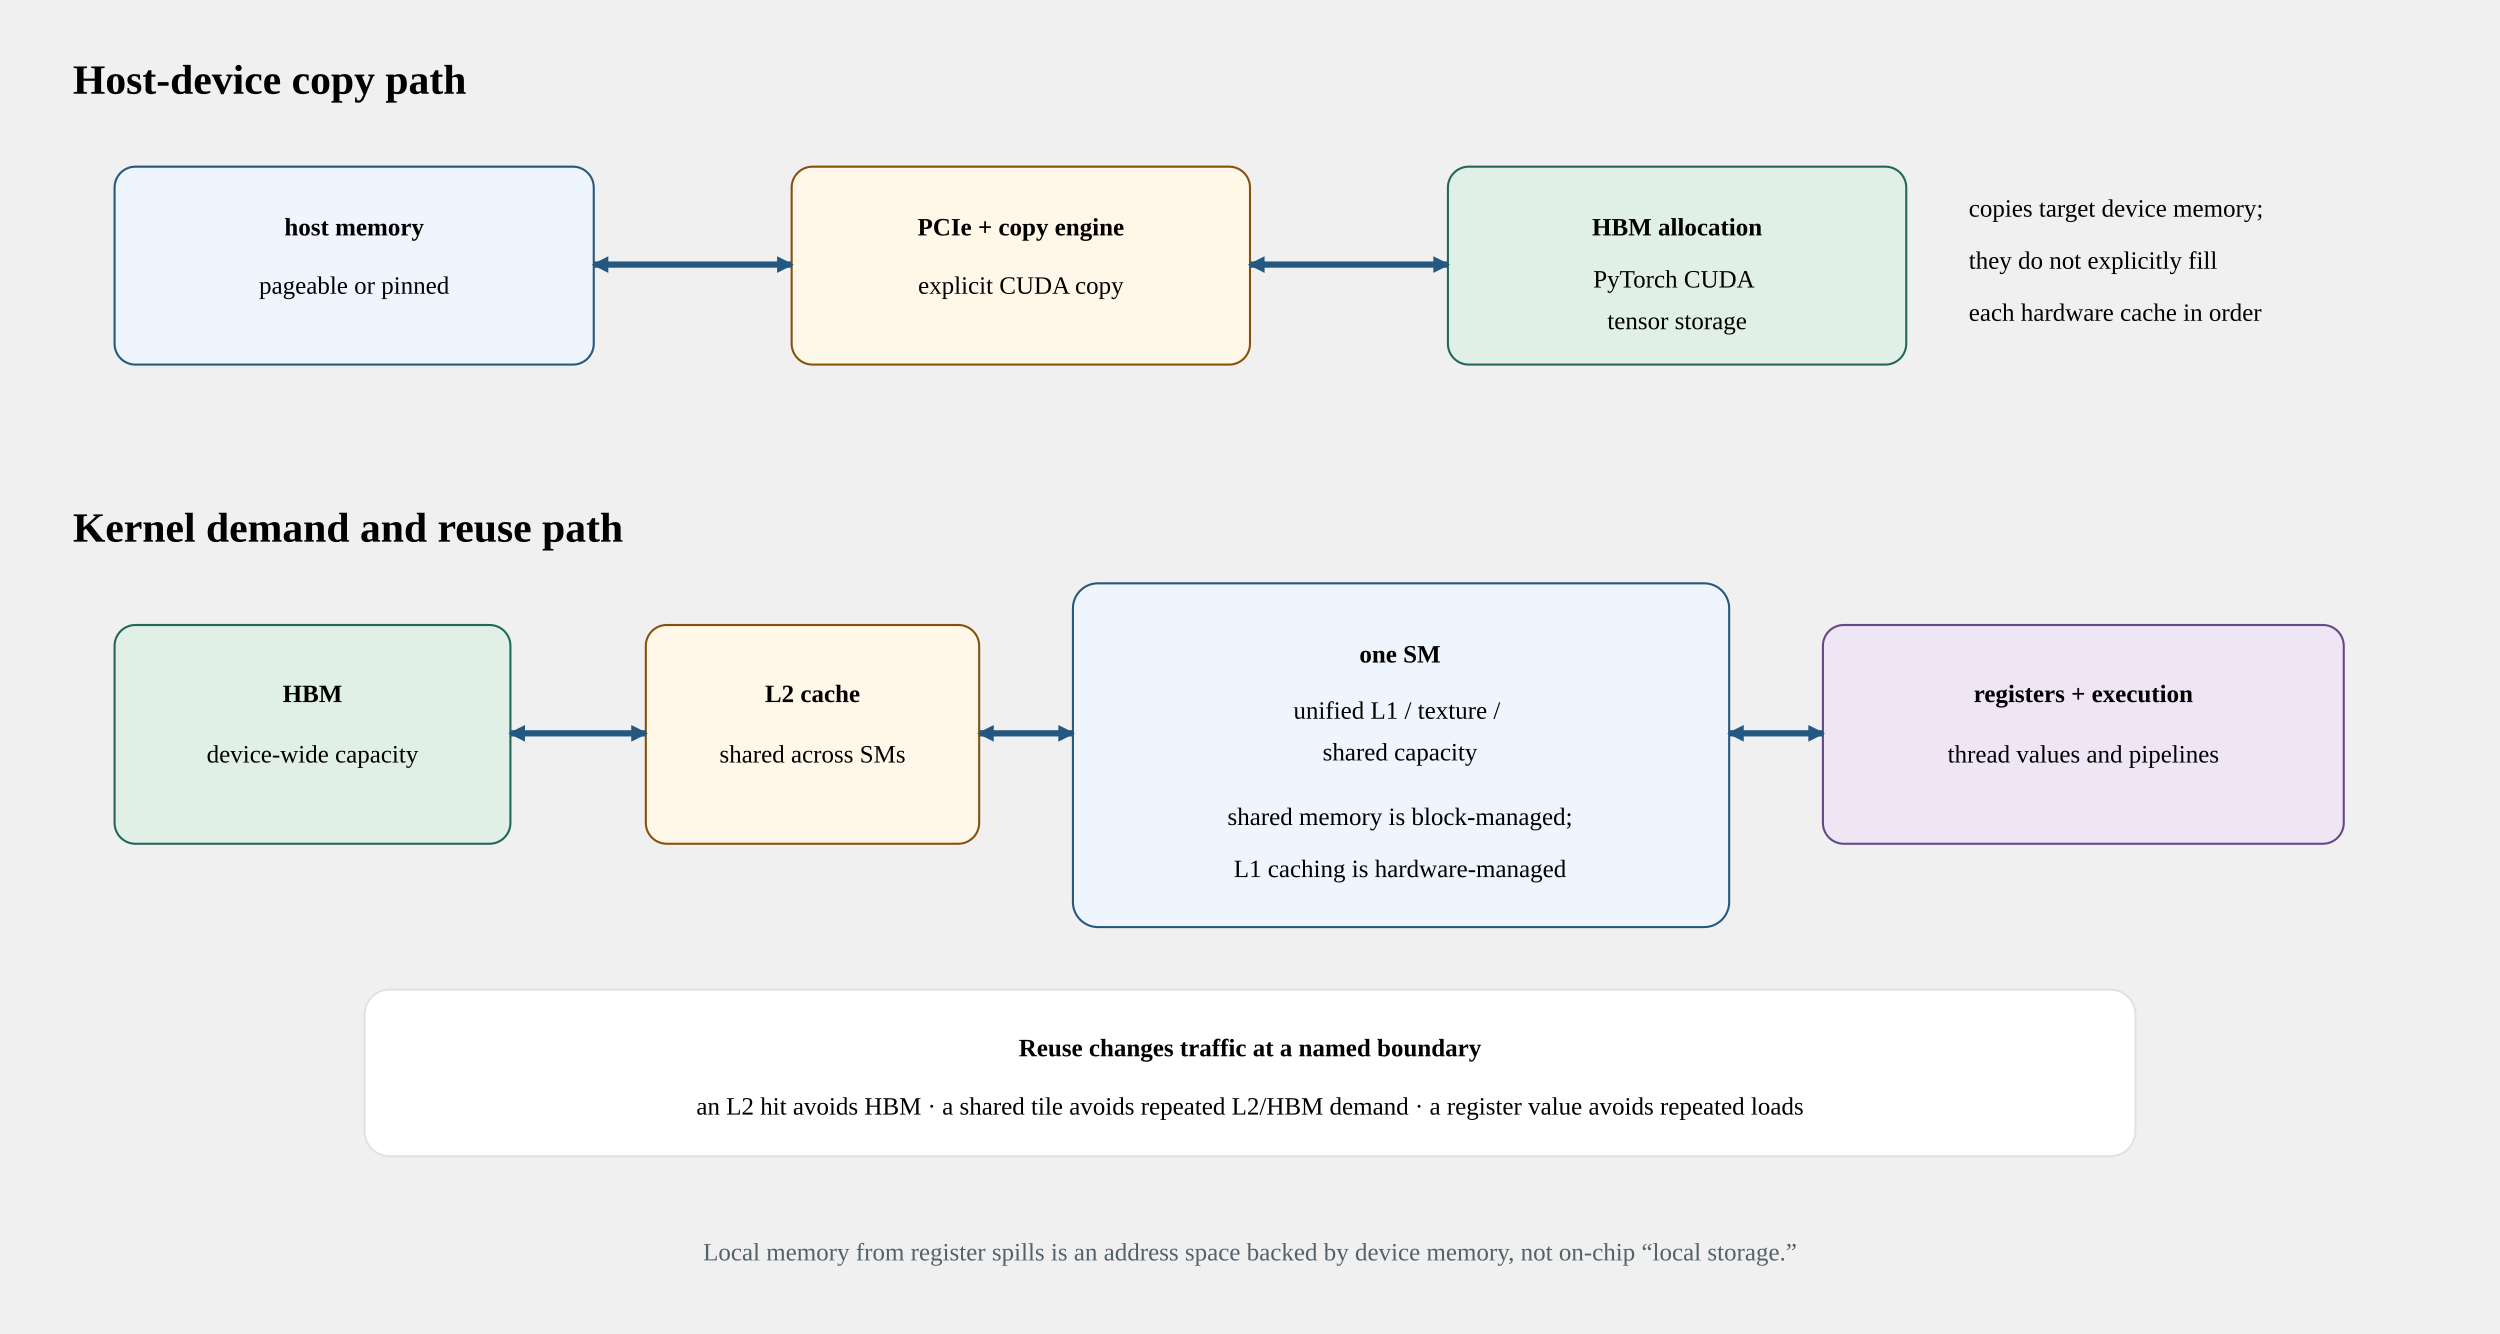
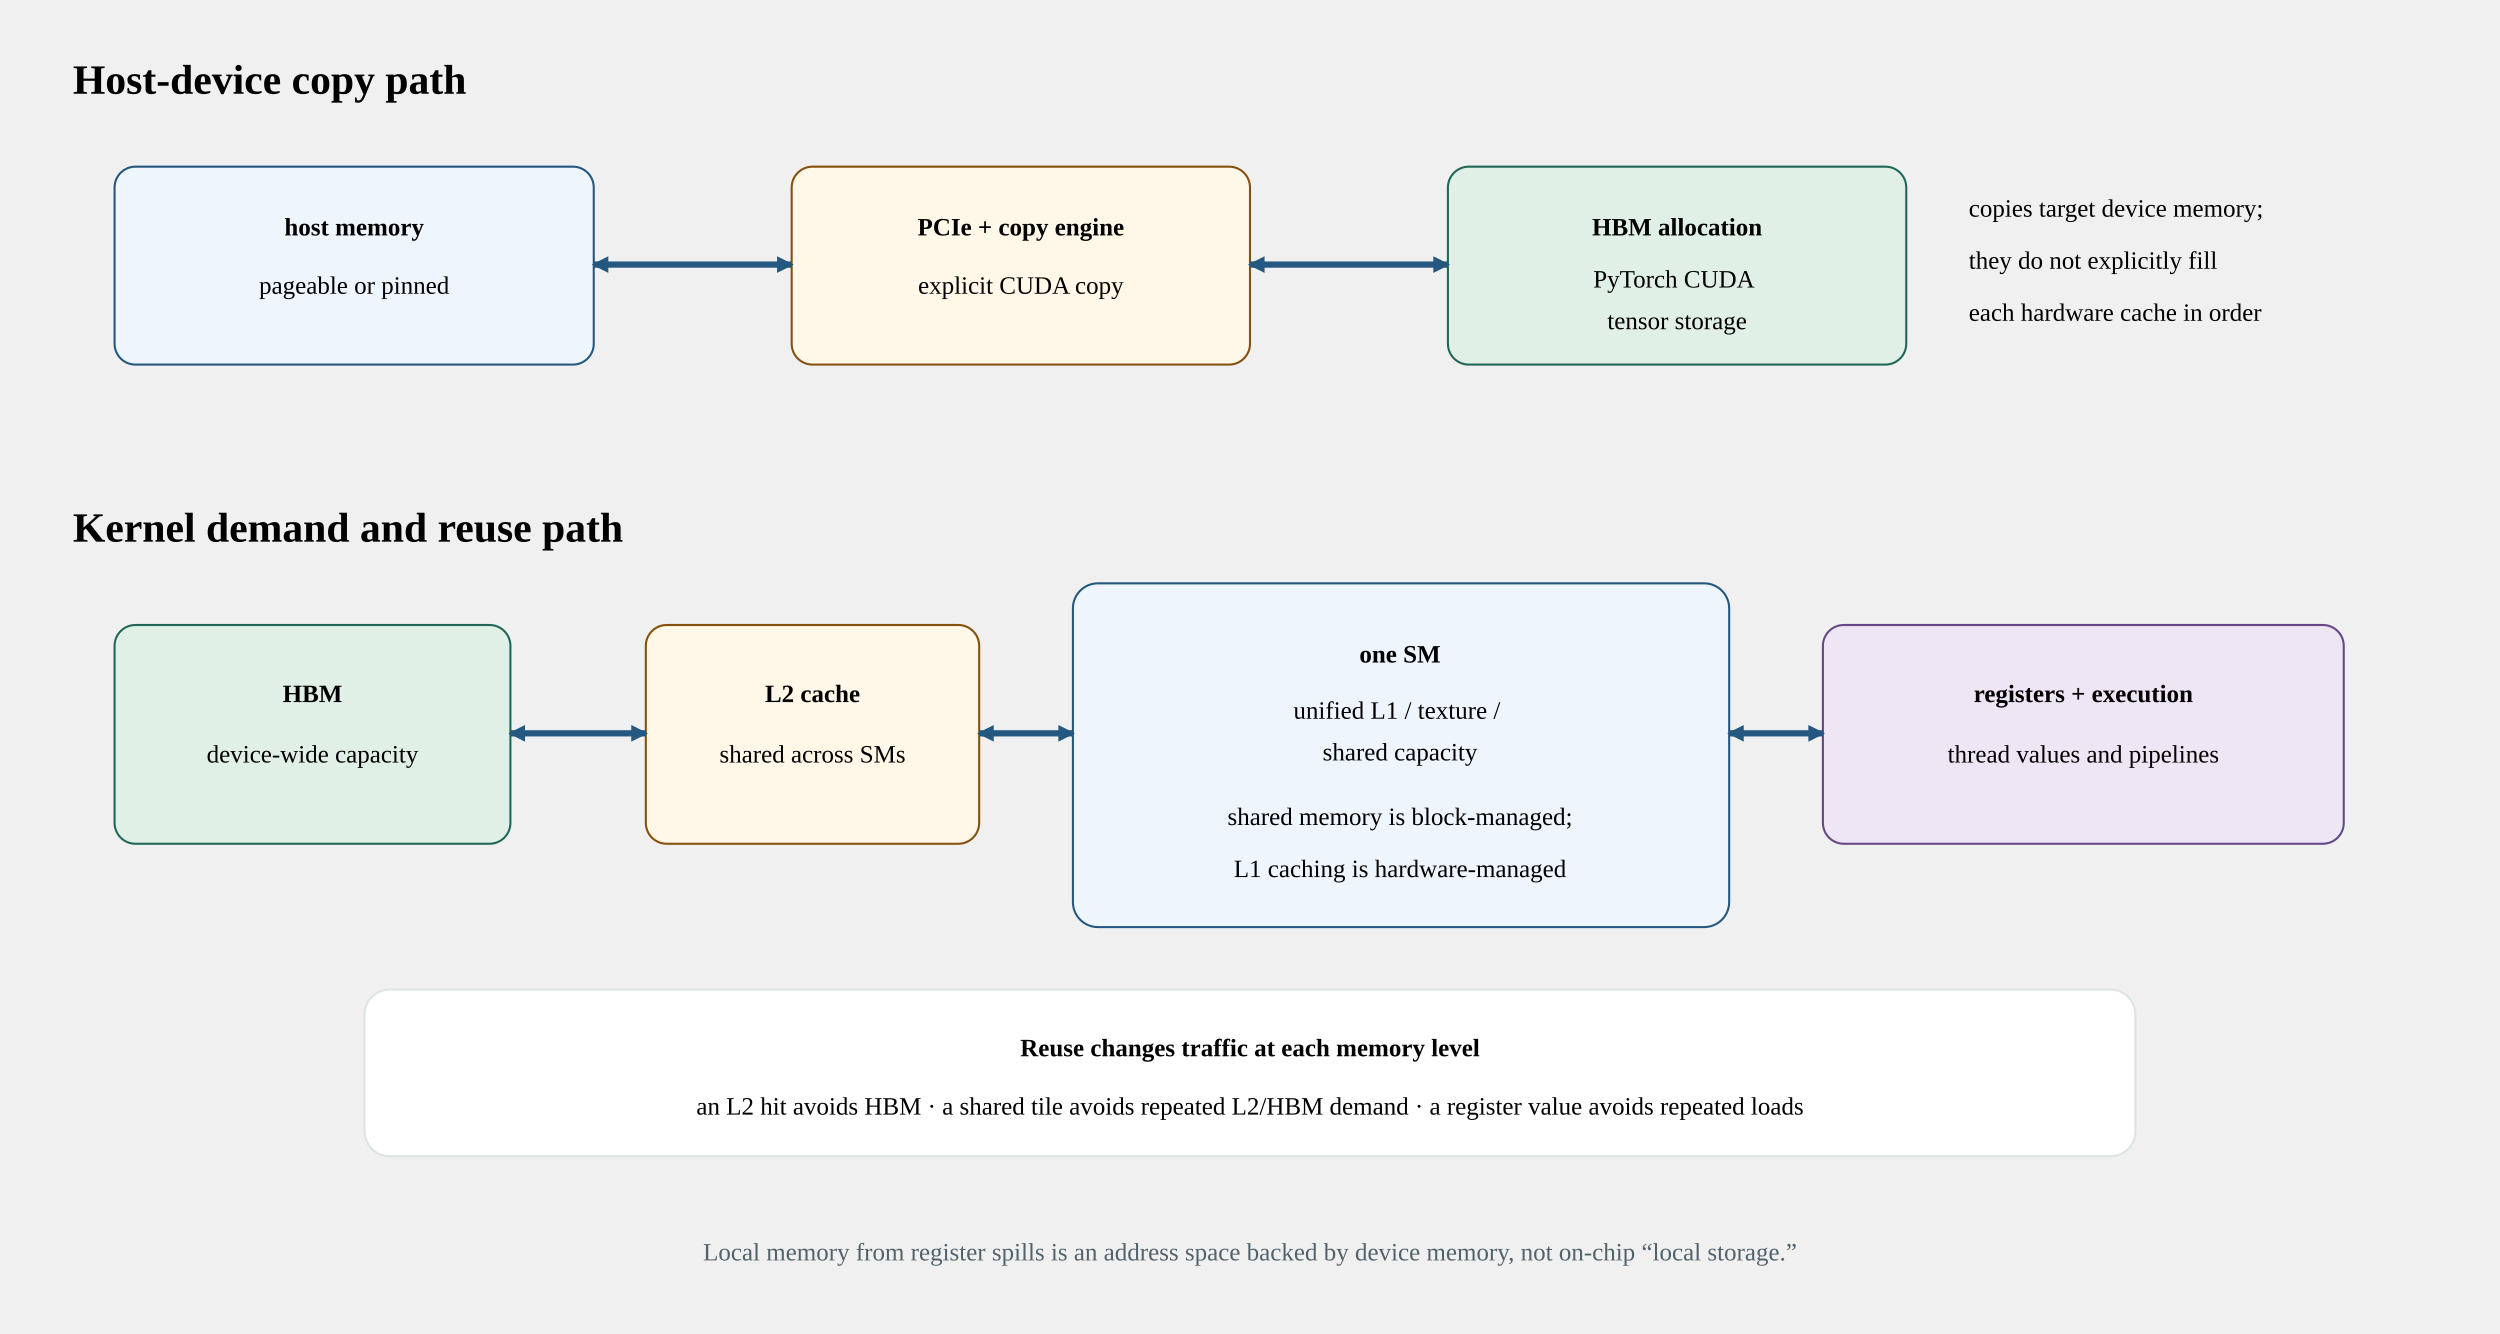
<svg viewBox="0 0 1200 640" role="img" aria-labelledby="detail-copy-path-and-kernel-memory-demand-path-memory-path-title detail-copy-path-and-kernel-memory-demand-path-memory-path-desc">
  <defs>
    <marker id="detail-copy-path-and-kernel-memory-demand-path-memory-path-arr" markerWidth="8" markerHeight="8" refX="7" refY="4" viewBox="0 0 8 8" markerUnits="userSpaceOnUse" orient="auto-start-reverse">
      <path d="M0,0 L0,8 L8,4 z" fill="#245880" />
    </marker>
  </defs>
  <text x="35" y="45" font-size="20" font-weight="700">Host-device copy path</text>
  <g text-anchor="middle">
    <rect x="55" y="80" width="230" height="95" rx="10" fill="#eef5fc" stroke="#245880" />
    <rect x="380" y="80" width="220" height="95" rx="10" fill="#fff7e7" stroke="#86500e" />
    <rect x="695" y="80" width="220" height="95" rx="10" fill="#e0f0e6" stroke="#206757" />
    <text x="170" y="113" font-weight="700">host memory</text>
    <text x="170" y="141" class="diagram-label">pageable or pinned</text>
    <text x="490" y="113" font-weight="700">PCIe + copy engine</text>
    <text x="490" y="141" class="diagram-label">explicit CUDA copy</text>
    <text x="805" y="113" font-weight="700">HBM allocation</text>
    <text x="805" y="138" class="diagram-label">
      <tspan x="805">PyTorch CUDA</tspan>
      <tspan x="805" dy="20">tensor storage</tspan>
    </text>
  </g>
  <g stroke="#245880" stroke-width="3" marker-start="url(#detail-copy-path-and-kernel-memory-demand-path-memory-path-arr)" marker-end="url(#detail-copy-path-and-kernel-memory-demand-path-memory-path-arr)">
    <line x1="285" y1="127" x2="380" y2="127" />
    <line x1="600" y1="127" x2="695" y2="127" />
  </g>
  <text x="945" y="104" class="diagram-label">copies target device memory;</text>
  <text x="945" y="129" class="diagram-label">they do not explicitly fill</text>
  <text x="945" y="154" class="diagram-label">each hardware cache in order</text>
  <text x="35" y="260" font-size="20" font-weight="700">Kernel demand and reuse path</text>
  <g text-anchor="middle">
    <rect x="55" y="300" width="190" height="105" rx="10" fill="#e0f0e6" stroke="#206757" />
    <rect x="310" y="300" width="160" height="105" rx="10" fill="#fff7e7" stroke="#86500e" />
    <rect x="515" y="280" width="315" height="165" rx="12" fill="#eef5fc" stroke="#245880" />
    <rect x="875" y="300" width="250" height="105" rx="10" fill="#eee5f5" stroke="#654886" />
    <text x="150" y="337" font-weight="700">HBM</text>
    <text x="150" y="366" class="diagram-label">device-wide capacity</text>
    <text x="390" y="337" font-weight="700">L2 cache</text>
    <text x="390" y="366" class="diagram-label">shared across SMs</text>
    <text x="672" y="318" font-weight="700">one SM</text>
    <text x="672" y="345" class="diagram-label">
      <tspan x="672">unified L1 / texture /</tspan>
      <tspan x="672" dy="20">shared capacity</tspan>
    </text>
    <text x="672" y="396" class="diagram-label">shared memory is block-managed;</text>
    <text x="672" y="421" class="diagram-label">L1 caching is hardware-managed</text>
    <text x="1000" y="337" font-weight="700">registers + execution</text>
    <text x="1000" y="366" class="diagram-label">thread values and pipelines</text>
  </g>
  <g stroke="#245880" stroke-width="3" marker-start="url(#detail-copy-path-and-kernel-memory-demand-path-memory-path-arr)" marker-end="url(#detail-copy-path-and-kernel-memory-demand-path-memory-path-arr)">
    <line x1="245" y1="352" x2="310" y2="352" />
    <line x1="470" y1="352" x2="515" y2="352" />
    <line x1="830" y1="352" x2="875" y2="352" />
  </g>
  <rect x="175" y="475" width="850" height="80" rx="12" fill="#fff" stroke="#dbe5e1" />
-   <text x="600" y="507" text-anchor="middle" font-weight="700">Reuse changes traffic at a named boundary</text>
+   <text x="600" y="507" text-anchor="middle" font-weight="700">Reuse changes traffic at each memory level</text>
  <text x="600" y="535" text-anchor="middle" class="diagram-label">an L2 hit avoids HBM · a shared tile avoids repeated L2/HBM demand · a register value avoids repeated loads</text>
  <text x="600" y="605" text-anchor="middle" fill="#52626b">Local memory from register spills is an address space backed by device memory, not on-chip “local storage.”</text>
</svg>
